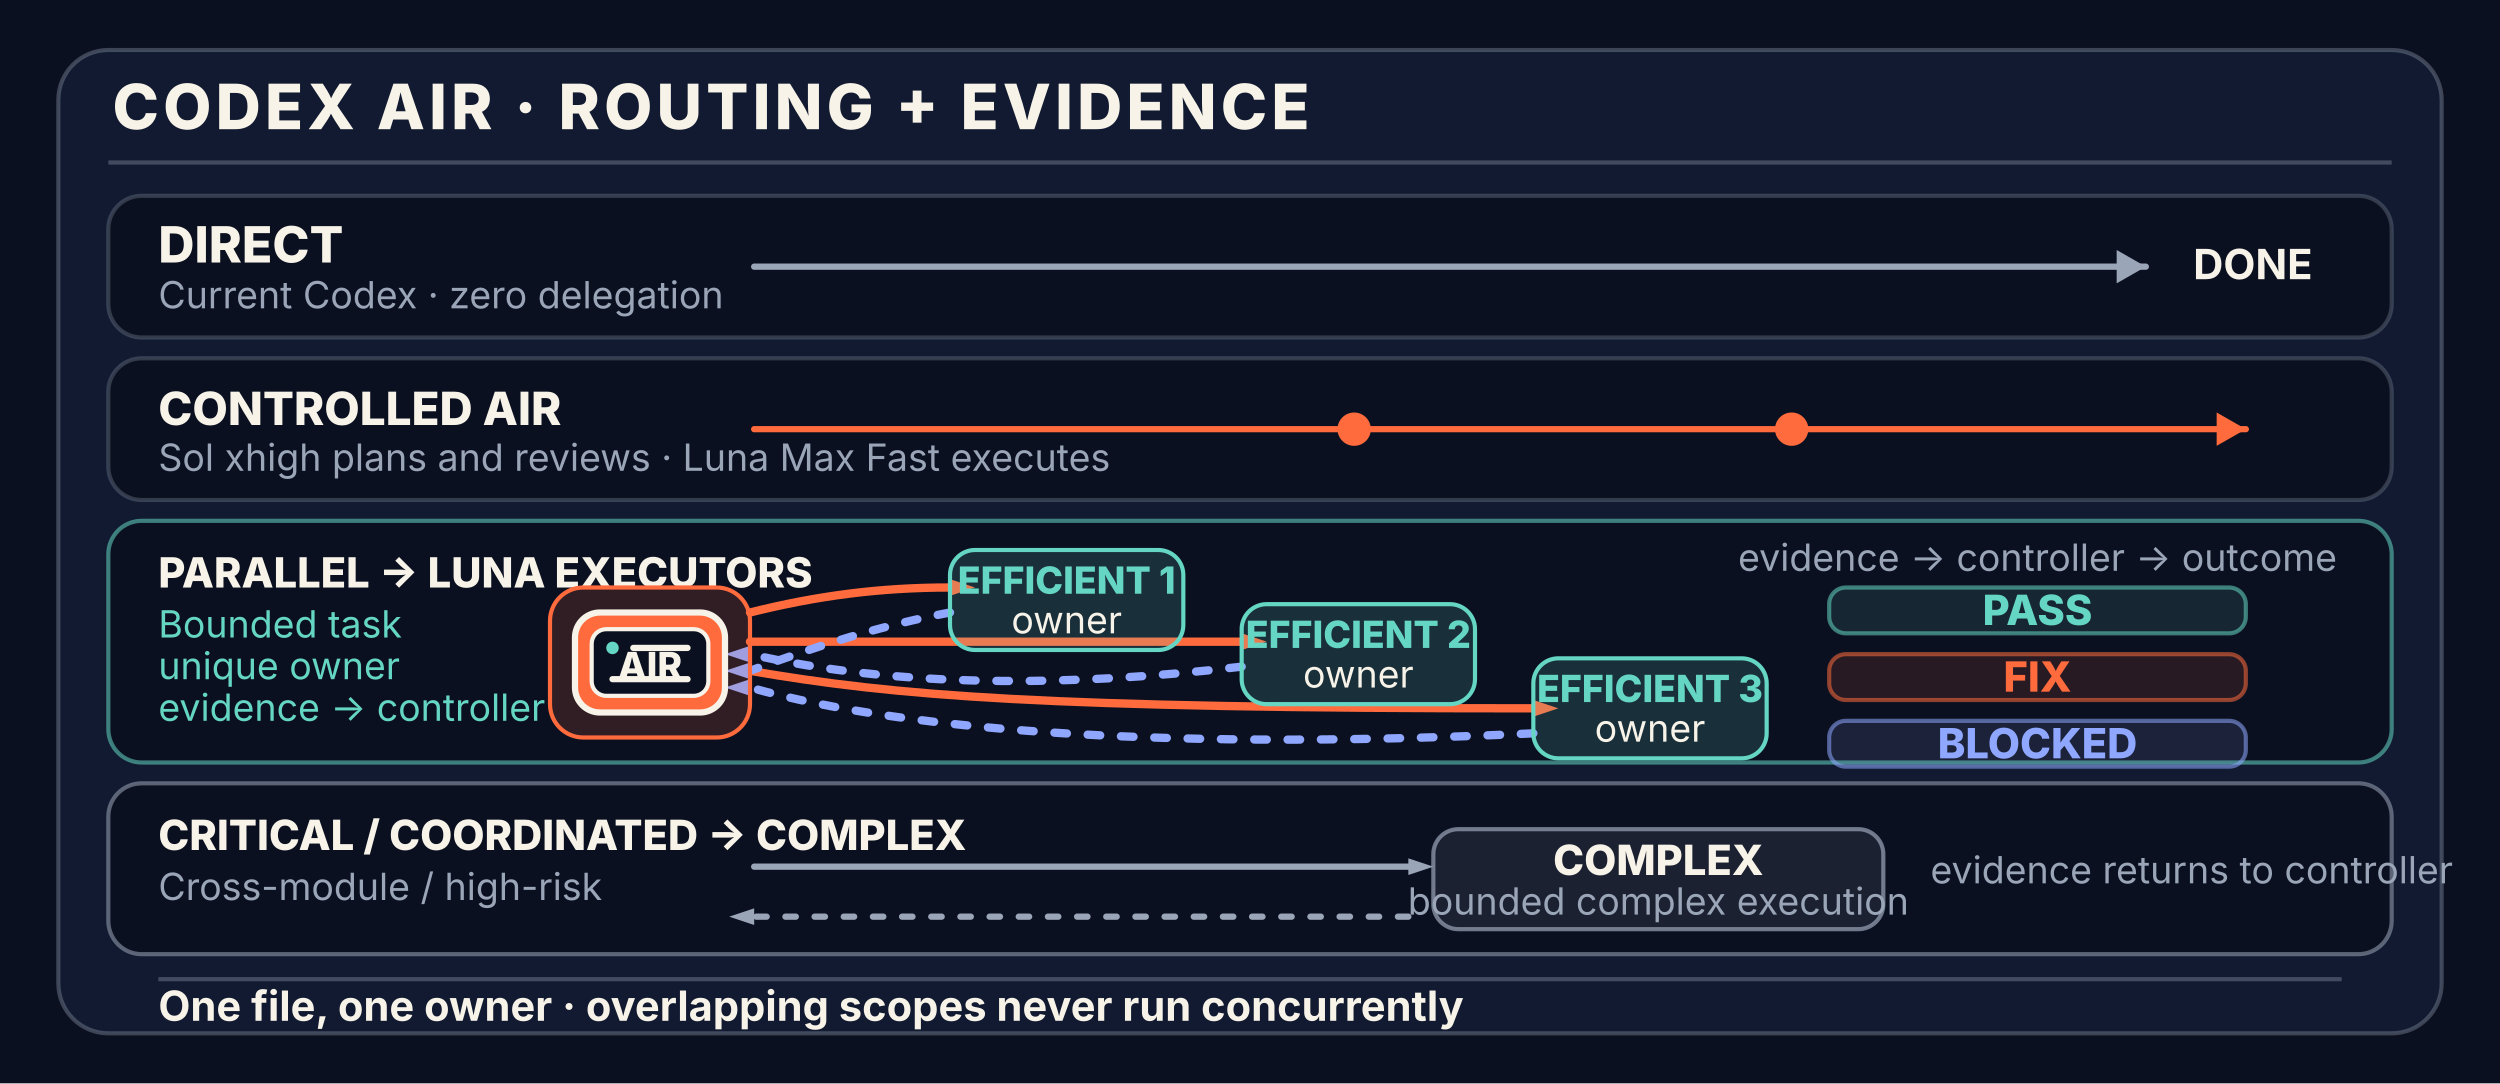
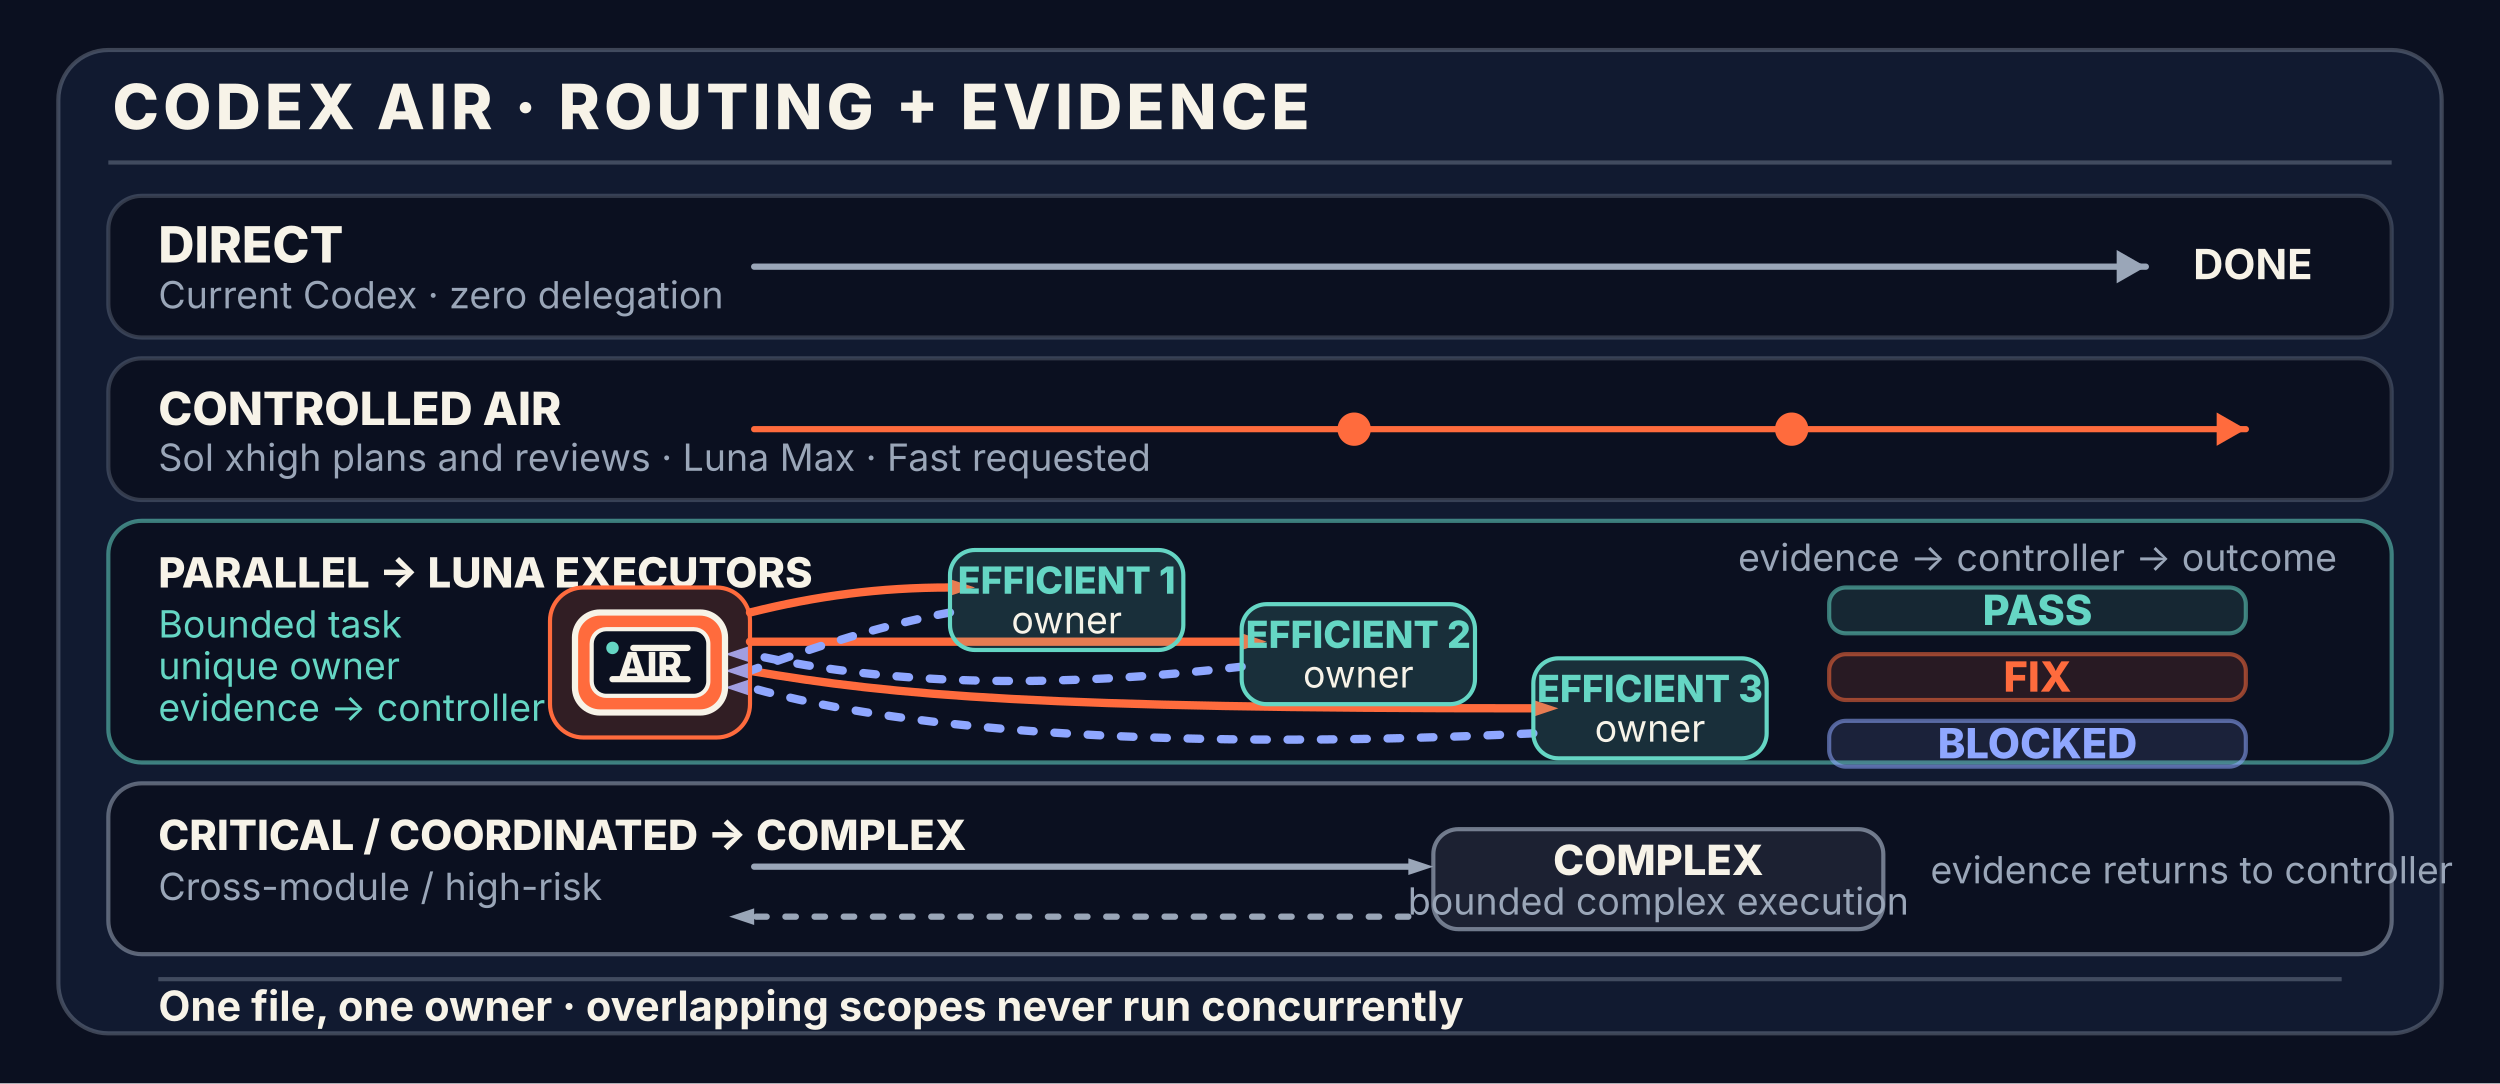
<svg xmlns="http://www.w3.org/2000/svg" viewBox="0 0 1200 520" font-family="-apple-system, BlinkMacSystemFont, 'Segoe UI', 'PingFang SC', sans-serif" font-size="18">
  <rect width="1200" height="520" fill="#0B1020" />
  <rect x="28" y="24" width="1144" height="472" rx="24" fill="#111A30" stroke="#9AA6B8" stroke-opacity="0.35" stroke-width="2" />
  <text x="54" y="62" fill="#F7F3E8" font-size="30" font-weight="800" letter-spacing="2">CODEX AIR · ROUTING + EVIDENCE</text>
  <path d="M52 78H1148" fill="none" stroke="#9AA6B8" stroke-opacity="0.35" stroke-width="2" />
  <rect x="52" y="94" width="1096" height="68" rx="16" fill="#0B1020" stroke="#9AA6B8" stroke-opacity="0.28" stroke-width="2" />
  <rect x="52" y="172" width="1096" height="68" rx="16" fill="#0B1020" stroke="#9AA6B8" stroke-opacity="0.28" stroke-width="2" />
  <rect x="52" y="250" width="1096" height="116" rx="16" fill="#0B1020" stroke="#65D6C4" stroke-opacity="0.55" stroke-width="2" />
  <rect x="52" y="376" width="1096" height="82" rx="16" fill="#0B1020" stroke="#9AA6B8" stroke-opacity="0.55" stroke-width="2" />
  <text x="76" y="126" fill="#F7F3E8" font-size="24" font-weight="800">DIRECT</text>
  <text x="76" y="148" fill="#9AA6B8" font-size="18">Current Codex · zero delegation</text>
  <path d="M362 128H1030" fill="none" stroke="#9AA6B8" stroke-width="3" stroke-linecap="round" />
  <path d="M1030 128L1016 120V136Z" fill="#9AA6B8" />
  <text x="1110" y="134" text-anchor="end" fill="#F7F3E8" font-size="20" font-weight="700">DONE</text>
  <text x="76" y="204" fill="#F7F3E8" font-size="22" font-weight="800">CONTROLLED AIR</text>
-   <text x="76" y="226" fill="#9AA6B8" font-size="18">Sol xhigh plans and reviews · Luna Max Fast executes</text>
+   <text x="76" y="226" fill="#9AA6B8" font-size="18">Sol xhigh plans and reviews · Luna Max · Fast requested</text>
  <path d="M362 206H1078" fill="none" stroke="#FF6B3D" stroke-width="3" stroke-linecap="round" />
  <circle cx="650" cy="206" r="8" fill="#FF6B3D" />
  <circle cx="860" cy="206" r="8" fill="#FF6B3D" />
  <path d="M1078 206L1064 198V214Z" fill="#FF6B3D" />
  <text x="76" y="282" fill="#F7F3E8" font-size="20" font-weight="800">PARALLEL → LUNA EXECUTORS</text>
  <text x="76" y="306" fill="#65D6C4" font-size="18">Bounded task</text>
  <text x="76" y="326" fill="#65D6C4" font-size="18">unique owner</text>
  <text x="76" y="346" fill="#65D6C4" font-size="18">evidence → controller</text>
  <g fill="none" stroke="#FF6B3D" stroke-width="4" stroke-linecap="round">
    <path id="task-path-1" data-flow="task" data-from="air-controller" data-to="efficient-worker-1" d="M360 294C392 286 422 282 456 282" />
    <path id="task-path-2" data-flow="task" data-from="air-controller" data-to="efficient-worker-2" d="M360 308H596" />
    <path id="task-path-3" data-flow="task" data-from="air-controller" data-to="efficient-worker-3" d="M360 322C430 334 500 340 736 340" />
  </g>
  <g fill="none" stroke="#8FA7FF" stroke-width="4" stroke-dasharray="6 10" stroke-linecap="round">
    <path id="evidence-path-1" data-flow="evidence" data-from="efficient-worker-1" data-to="air-controller" d="M456 294C424 300 392 310 360 322" />
    <path id="evidence-path-2" data-flow="evidence" data-from="efficient-worker-2" data-to="air-controller" d="M596 320C512 330 430 330 360 314" />
    <path id="evidence-path-3" data-flow="evidence" data-from="efficient-worker-3" data-to="air-controller" d="M736 352C570 360 438 352 360 330" />
  </g>
  <g fill="#FF6B3D">
    <path d="M456 278L468 282L456 286Z" />
    <path d="M596 304L608 308L596 312Z" />
    <path d="M736 336L748 340L736 344Z" />
  </g>
  <g fill="#8FA7FF">
    <path d="M360 318L348 322L360 326Z" />
    <path d="M360 310L348 314L360 318Z" />
    <path d="M360 326L348 330L360 334Z" />
  </g>
  <g id="air-controller">
    <rect x="264" y="282" width="96" height="72" rx="16" fill="#FF6B3D" fill-opacity="0.16" stroke="#FF6B3D" stroke-width="2" />
    <rect x="276" y="294" width="72" height="48" rx="12" fill="#FF6B3D" stroke="#F7F3E8" stroke-width="3" />
    <rect x="284" y="302" width="56" height="32" rx="7" fill="#0B1020" stroke="#F7F3E8" stroke-width="2" />
    <circle cx="294" cy="311" r="3" fill="#65D6C4" />
    <path d="M304 311H330M294 326H330" stroke="#F7F3E8" stroke-width="3" stroke-linecap="round" />
    <text x="312" y="326" text-anchor="middle" fill="#F7F3E8" font-size="18" font-weight="800">AIR</text>
  </g>
  <g id="efficient-worker-1">
    <rect x="456" y="264" width="112" height="48" rx="12" fill="#65D6C4" fill-opacity="0.16" stroke="#65D6C4" stroke-width="2" />
    <text x="512" y="285" text-anchor="middle" fill="#65D6C4" font-size="18" font-weight="800">EFFICIENT 1</text>
    <text x="512" y="304" text-anchor="middle" fill="#F7F3E8" font-size="18">owner</text>
  </g>
  <g id="efficient-worker-2">
    <rect x="596" y="290" width="112" height="48" rx="12" fill="#65D6C4" fill-opacity="0.16" stroke="#65D6C4" stroke-width="2" />
    <text x="652" y="311" text-anchor="middle" fill="#65D6C4" font-size="18" font-weight="800">EFFICIENT 2</text>
    <text x="652" y="330" text-anchor="middle" fill="#F7F3E8" font-size="18">owner</text>
  </g>
  <g id="efficient-worker-3">
    <rect x="736" y="316" width="112" height="48" rx="12" fill="#65D6C4" fill-opacity="0.16" stroke="#65D6C4" stroke-width="2" />
    <text x="792" y="337" text-anchor="middle" fill="#65D6C4" font-size="18" font-weight="800">EFFICIENT 3</text>
    <text x="792" y="356" text-anchor="middle" fill="#F7F3E8" font-size="18">owner</text>
  </g>
  <text x="978" y="274" text-anchor="middle" fill="#9AA6B8" font-size="18">evidence → controller → outcome</text>
  <rect x="878" y="282" width="200" height="22" rx="8" fill="#65D6C4" fill-opacity="0.12" stroke="#65D6C4" stroke-opacity="0.55" stroke-width="2" />
  <rect x="878" y="314" width="200" height="22" rx="8" fill="#FF6B3D" fill-opacity="0.12" stroke="#FF6B3D" stroke-opacity="0.55" stroke-width="2" />
  <rect x="878" y="346" width="200" height="22" rx="8" fill="#8FA7FF" fill-opacity="0.12" stroke="#8FA7FF" stroke-opacity="0.55" stroke-width="2" />
  <text x="978" y="300" text-anchor="middle" fill="#65D6C4" font-size="20" font-weight="800">PASS</text>
  <text x="978" y="332" text-anchor="middle" fill="#FF6B3D" font-size="20" font-weight="800">FIX</text>
  <text x="978" y="364" text-anchor="middle" fill="#8FA7FF" font-size="20" font-weight="800">BLOCKED</text>
  <text x="76" y="408" fill="#F7F3E8" font-size="20" font-weight="800">CRITICAL / COORDINATED → COMPLEX</text>
  <text x="76" y="432" fill="#9AA6B8" font-size="18">Cross-module / high-risk</text>
  <path id="complex-task-orbit" data-tier="complex" d="M362 416H676" fill="none" stroke="#9AA6B8" stroke-width="3" stroke-linecap="round" />
  <path id="complex-evidence-orbit" data-tier="complex" d="M676 440H362" fill="none" stroke="#9AA6B8" stroke-width="3" stroke-dasharray="5 9" stroke-linecap="round" />
  <path d="M676 412L688 416L676 420Z" fill="#9AA6B8" />
  <path d="M362 436L350 440L362 444Z" fill="#9AA6B8" />
  <g id="complex-worker">
    <rect x="688" y="398" width="216" height="48" rx="12" fill="#9AA6B8" fill-opacity="0.12" stroke="#9AA6B8" stroke-opacity="0.7" stroke-width="2" />
    <text x="796" y="420" text-anchor="middle" fill="#F7F3E8" font-size="20" font-weight="800">COMPLEX</text>
    <text x="796" y="439" text-anchor="middle" fill="#9AA6B8" font-size="18">bounded complex execution</text>
  </g>
  <text x="1052" y="424" text-anchor="middle" fill="#9AA6B8" font-size="18">evidence returns to controller</text>
  <path d="M76 470H1124" fill="none" stroke="#9AA6B8" stroke-opacity="0.35" stroke-width="2" />
  <text x="76" y="490" fill="#F7F3E8" font-size="20" font-weight="700">One file, one owner · overlapping scopes never run concurrently</text>
</svg>
